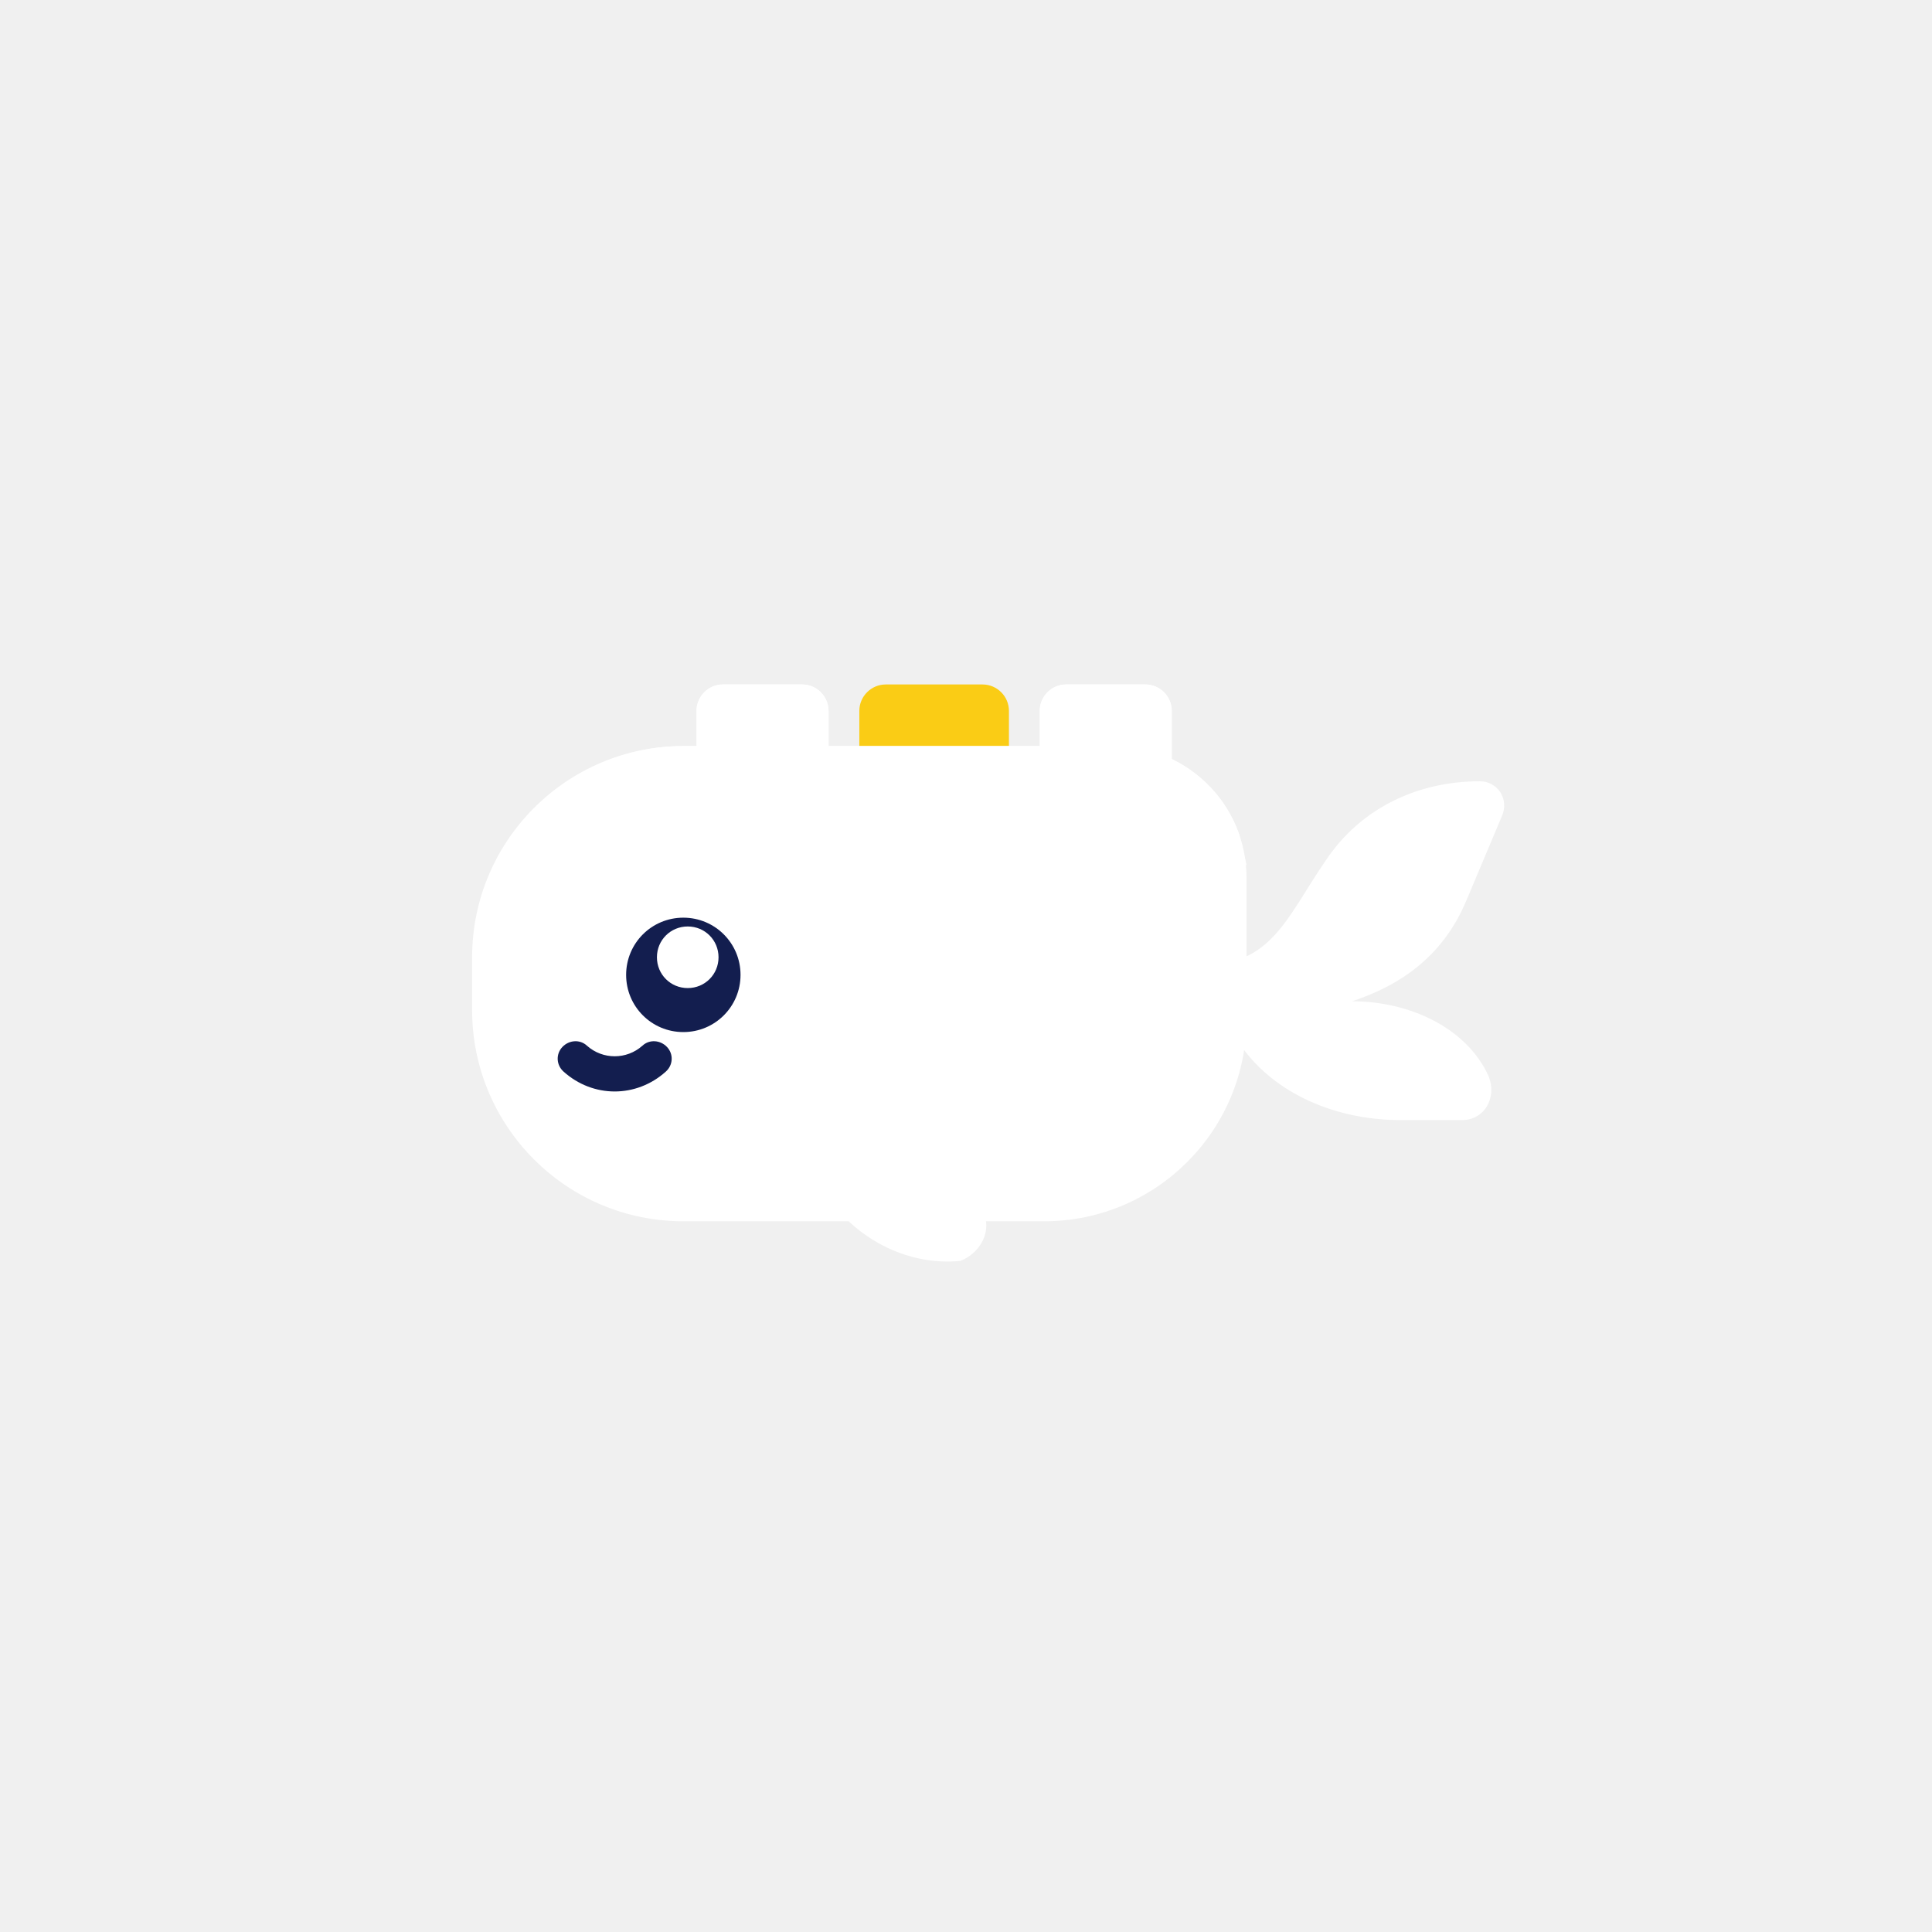
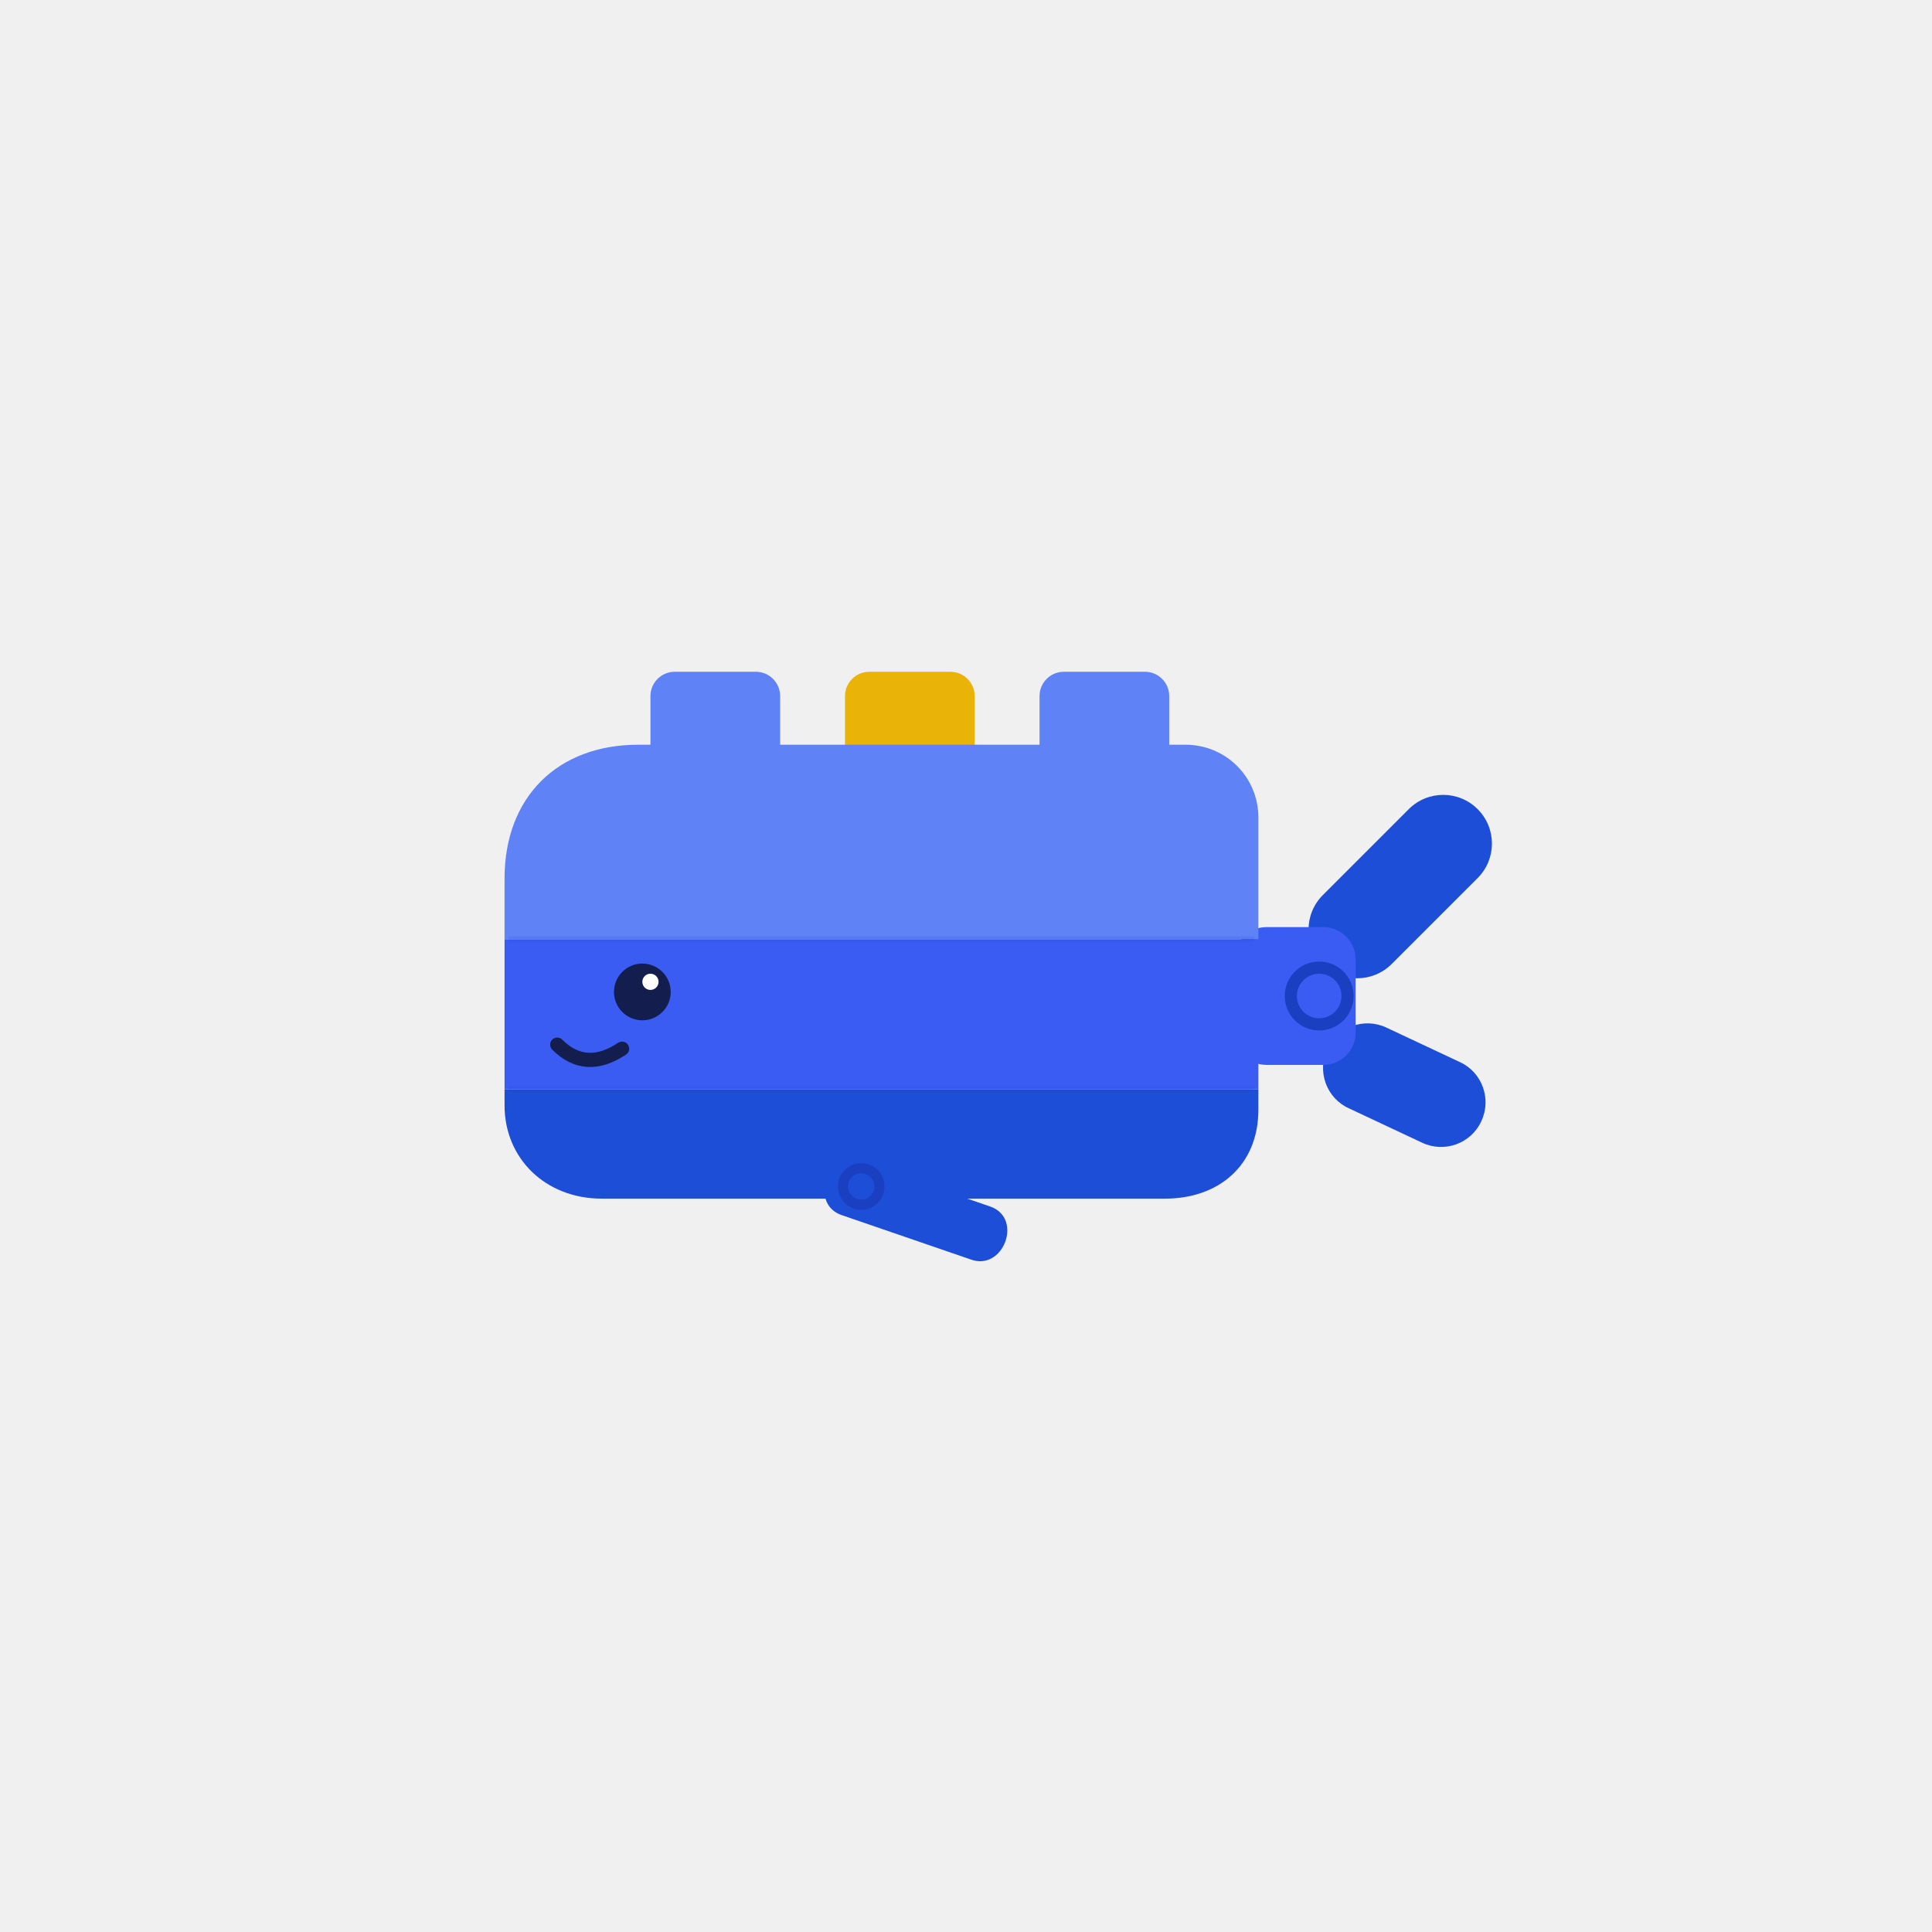
<svg xmlns="http://www.w3.org/2000/svg" viewBox="0 0 108 108" width="108" height="108" fill="none">
-   <g transform="translate(26.392 38.262) scale(0.24597)">
-     <path d="M94 0H116C119.3 0 122 2.7 122 6V22H88V6C88 2.7 90.7 0 94 0Z" fill="#FACC15" />
-     <path d="M48 14H146C162.6 14 176 27.4 176 44V76C176 101.4 155.4 122 130 122H48C21.5 122 0 100.5 0 74V62C0 35.5 21.5 14 48 14ZM57 0H75C78.3 0 81 2.7 81 6V22H51V6C51 2.7 53.7 0 57 0ZM135 0H153C156.3 0 159 2.7 159 6V22H129V6C129 2.7 131.7 0 135 0ZM163 63C181 66 185 53 194 40C202 28 215 22 229 22C233 22 235.8 26 234 30L226 49C221 61 212 68 200 72C213 72 226 78 231 89C233 94 230 99 225 99H211C195 99 181 92 174 81H163V63ZM87 105C96 104 108 108 115 118C119 123 116 129 111 131C99 132.2 88 126 82 118C78 113 81 107 87 105Z" fill="#FFFFFF" />
-     <path d="M6 39C14.4 23.9 30.4 14 48 14H146C159 14 170.2 22.3 174.3 34L176 41H12C8 41 6 40 6 39ZM57 0H75C78.3 0 81 2.7 81 6V22H51V6C51 2.7 53.7 0 57 0ZM135 0H153C156.3 0 159 2.7 159 6V22H129V6C129 2.7 131.7 0 135 0Z" fill="#FFFFFF" />
-     <path d="M48 53C40.8 53 35 58.8 35 66C35 73.2 40.8 79 48 79C55.2 79 61 73.2 61 66C61 58.8 55.2 53 48 53ZM44 88C45.7 86.5 45.8 84 44.3 82.4C42.8 80.8 40.3 80.6 38.7 82.1C35.1 85.3 29.7 85.3 26.1 82.1C24.5 80.6 22 80.8 20.5 82.4C19 84 19.1 86.5 20.8 88C27.5 94 37.3 94 44 88Z" fill="#131E4F" />
-     <path d="M49 55C52.9 55 56 58.1 56 62C56 65.9 52.9 69 49 69C45.1 69 42 65.9 42 62C42 58.1 45.1 55 49 55Z" fill="#FFFFFF" />
+   <g transform="translate(26.392 37.552) scale(0.22656)">
+     <path id="gole-tail-blades" d="M192.9 44.1L214.1 22.9C218.8 18.2 226.4 18.2 231.1 22.9C235.8 27.6 235.8 35.2 231.1 39.9L209.9 61.1C205.2 65.8 197.6 65.8 192.9 61.1C188.2 56.4 188.2 48.8 192.9 44.1ZM208.6 76.8L226.7 85.3C232.2 87.8 234.6 94.4 232 99.9C229.5 105.4 222.9 107.8 217.4 105.2L199.3 96.7C193.8 94.2 191.4 87.6 194 82.1C196.5 76.6 203.1 74.2 208.6 76.8Z" fill="#1D4ED8" transform="translate(209 80) rotate(0) scale(1) translate(-192 -69)" />
+     <rect id="gole-tail-joint" x="171" y="52" width="30" height="34" rx="8" fill="#3B5CF2" transform="translate(209 80) rotate(0) scale(1) translate(-192 -69)" />
+     <circle id="gole-tail-ring" cx="192" cy="69" r="7" stroke="#1A3FC0" stroke-width="3" transform="translate(209 80) rotate(0) scale(1) translate(-192 -69)" />
+     <rect id="gole-stud-left" x="44" y="0" width="32" height="26" rx="6" fill="#6082F7" />
+     <rect id="gole-stud-gold" x="92" y="0" width="32" height="26" rx="6" fill="#EAB308" />
+     <rect id="gole-stud-right" x="140" y="0" width="32" height="26" rx="6" fill="#6082F7" />
+     <path id="gole-fin" d="M96 121L128 132C136 135 131 148 123 145L91 134C83 131 88 118 96 121Z" fill="#1D4ED8" />
+     <path id="gole-body-top" d="M8 66V51C8 31 21 18 41 18H176C186 18 194 26 194 36V66Z" fill="#6082F7" />
+     <path id="gole-body-middle" d="M8 66H194V103H8Z" fill="#3B5CF2" />
+     <path id="gole-body-bottom" d="M8 103H194V108C194 122 184 130 171 130H32C18 130 8 120 8 107Z" fill="#1D4ED8" />
+     <path id="gole-seams" d="M9 66H193M9 103H193" stroke="#1A3FC0" stroke-width="1.5" opacity="0.12" />
+     <circle id="gole-fin-ring" cx="96" cy="127" r="4.5" stroke="#1A3FC0" stroke-width="2.5" />
+     <circle id="gole-eye" cx="42" cy="79" r="7" fill="#131E4F" />
+     <circle id="gole-glint" cx="44" cy="76.5" r="2" fill="#FFFFFF" />
+     <path id="gole-smile" d="M21 92Q28 99 37 93" stroke="#131E4F" stroke-width="3.5" stroke-linecap="round" />
  </g>
</svg>
